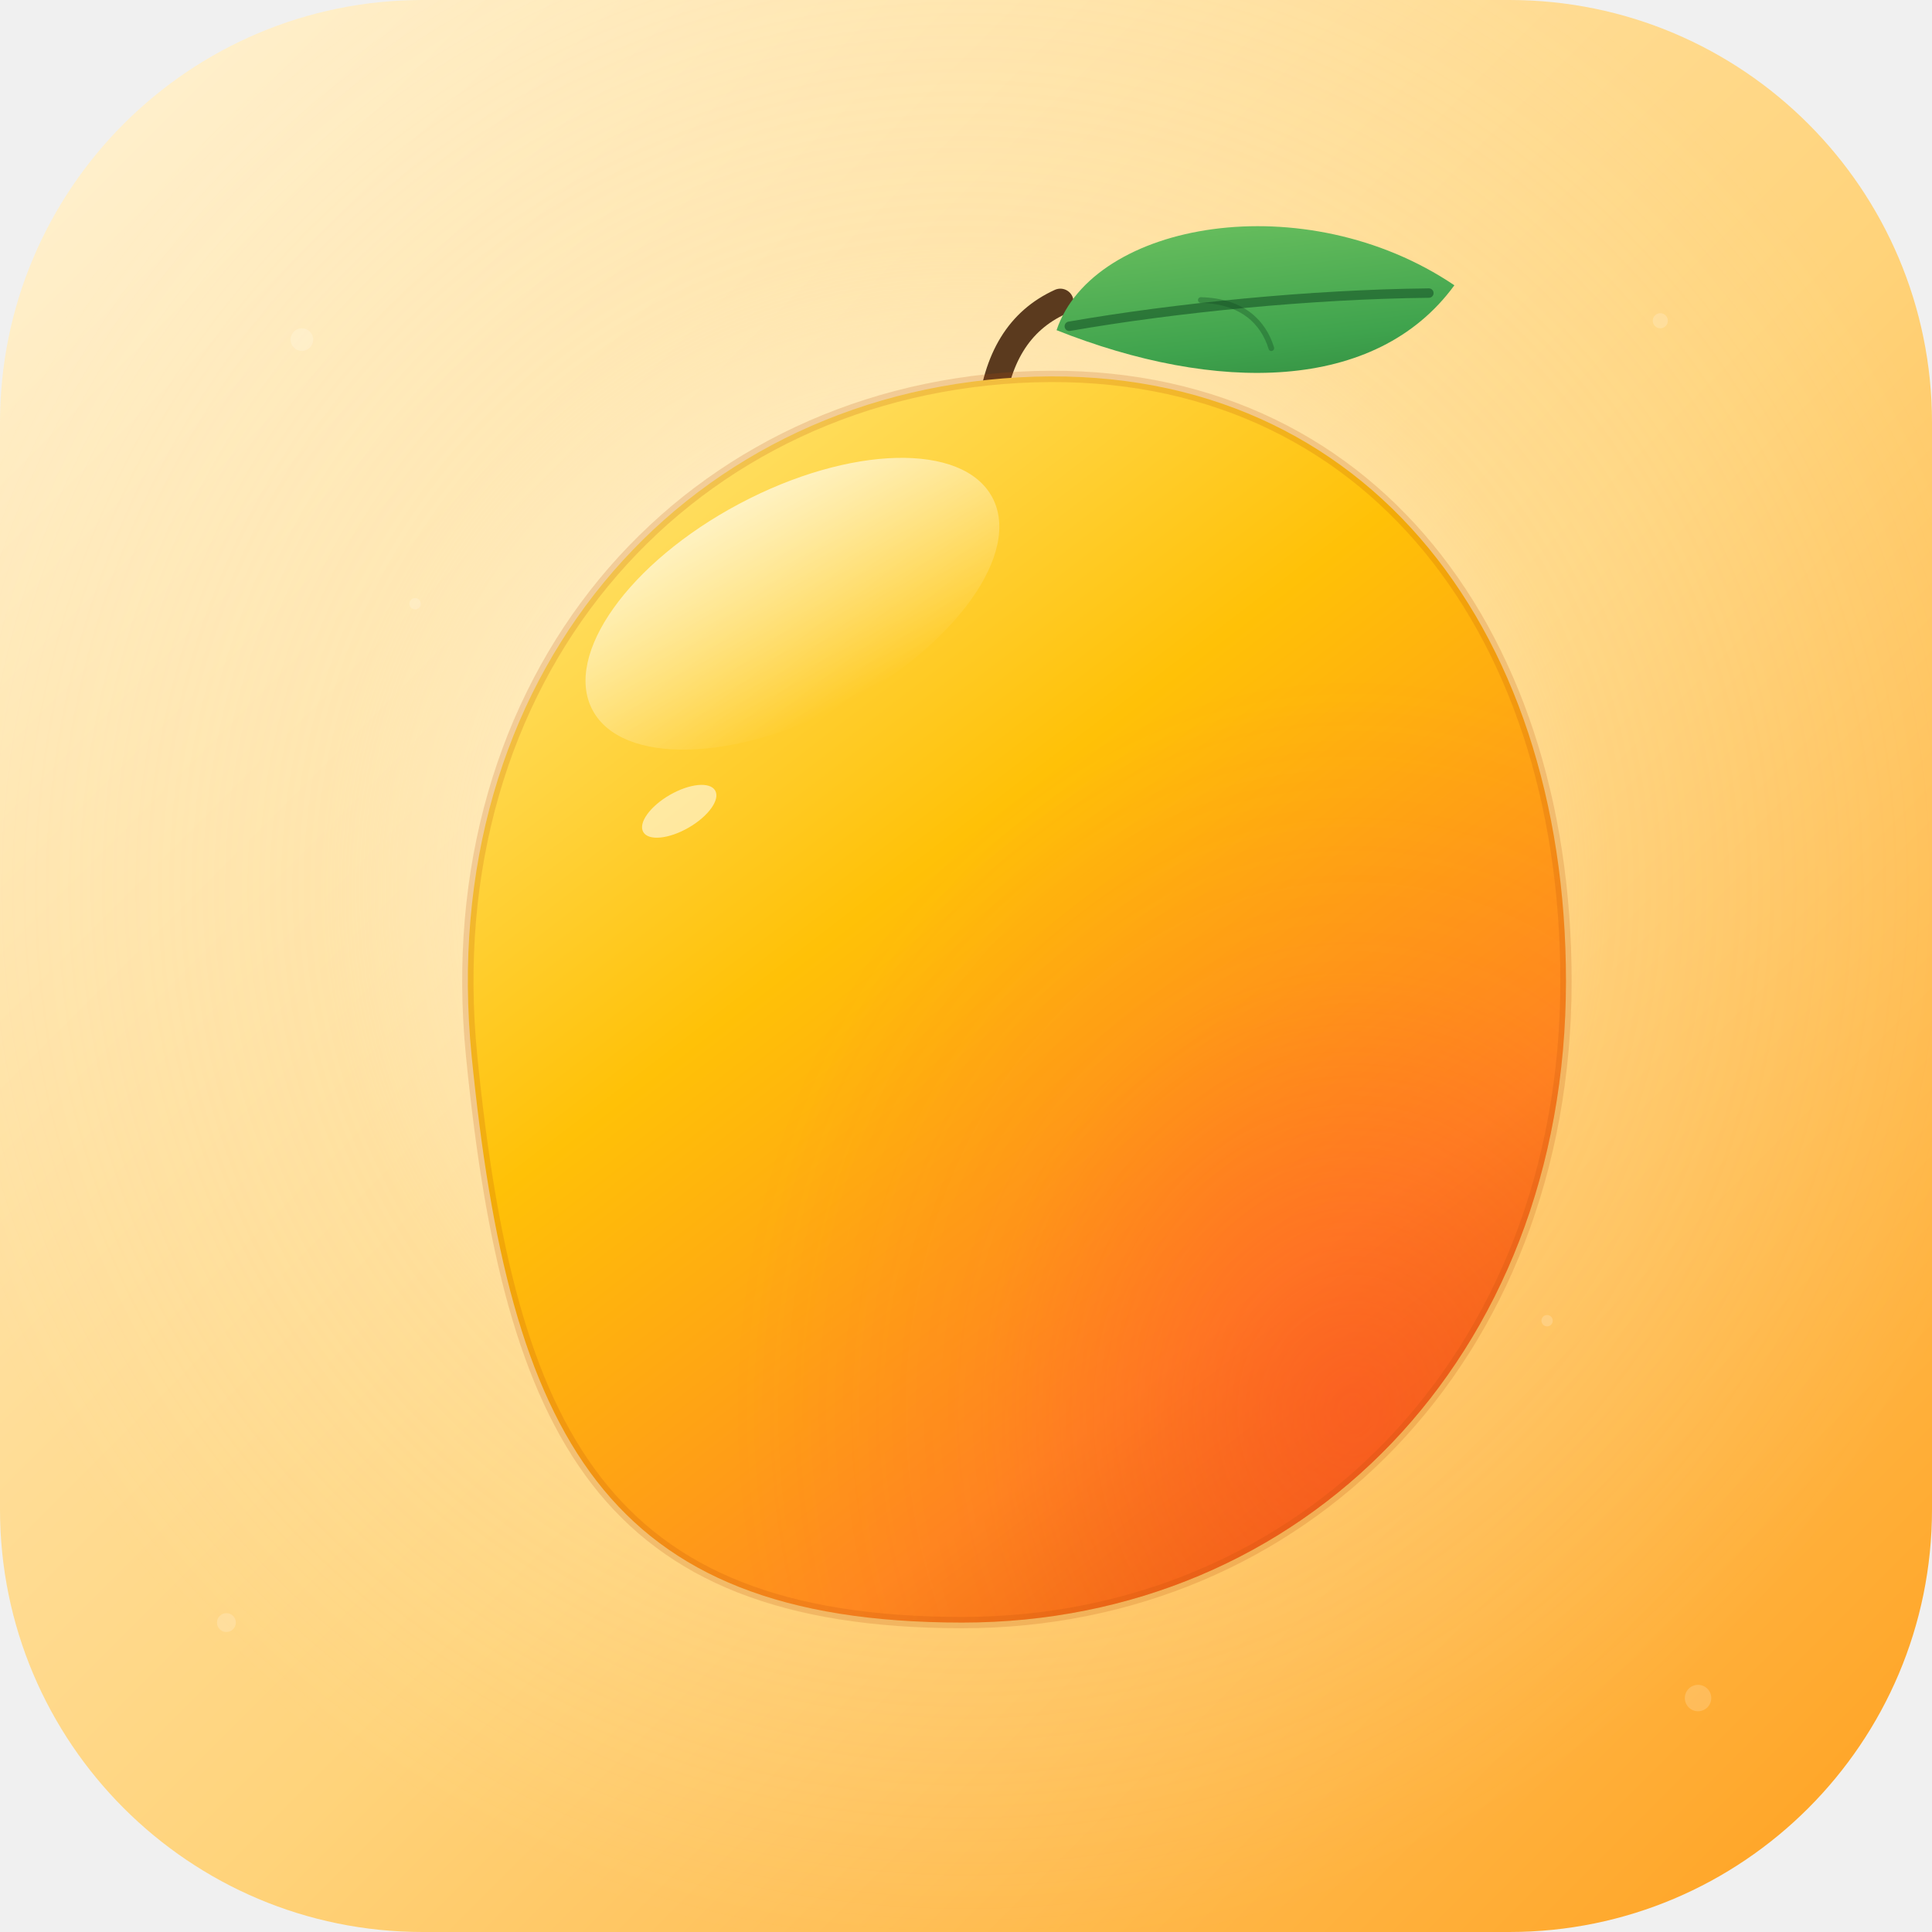
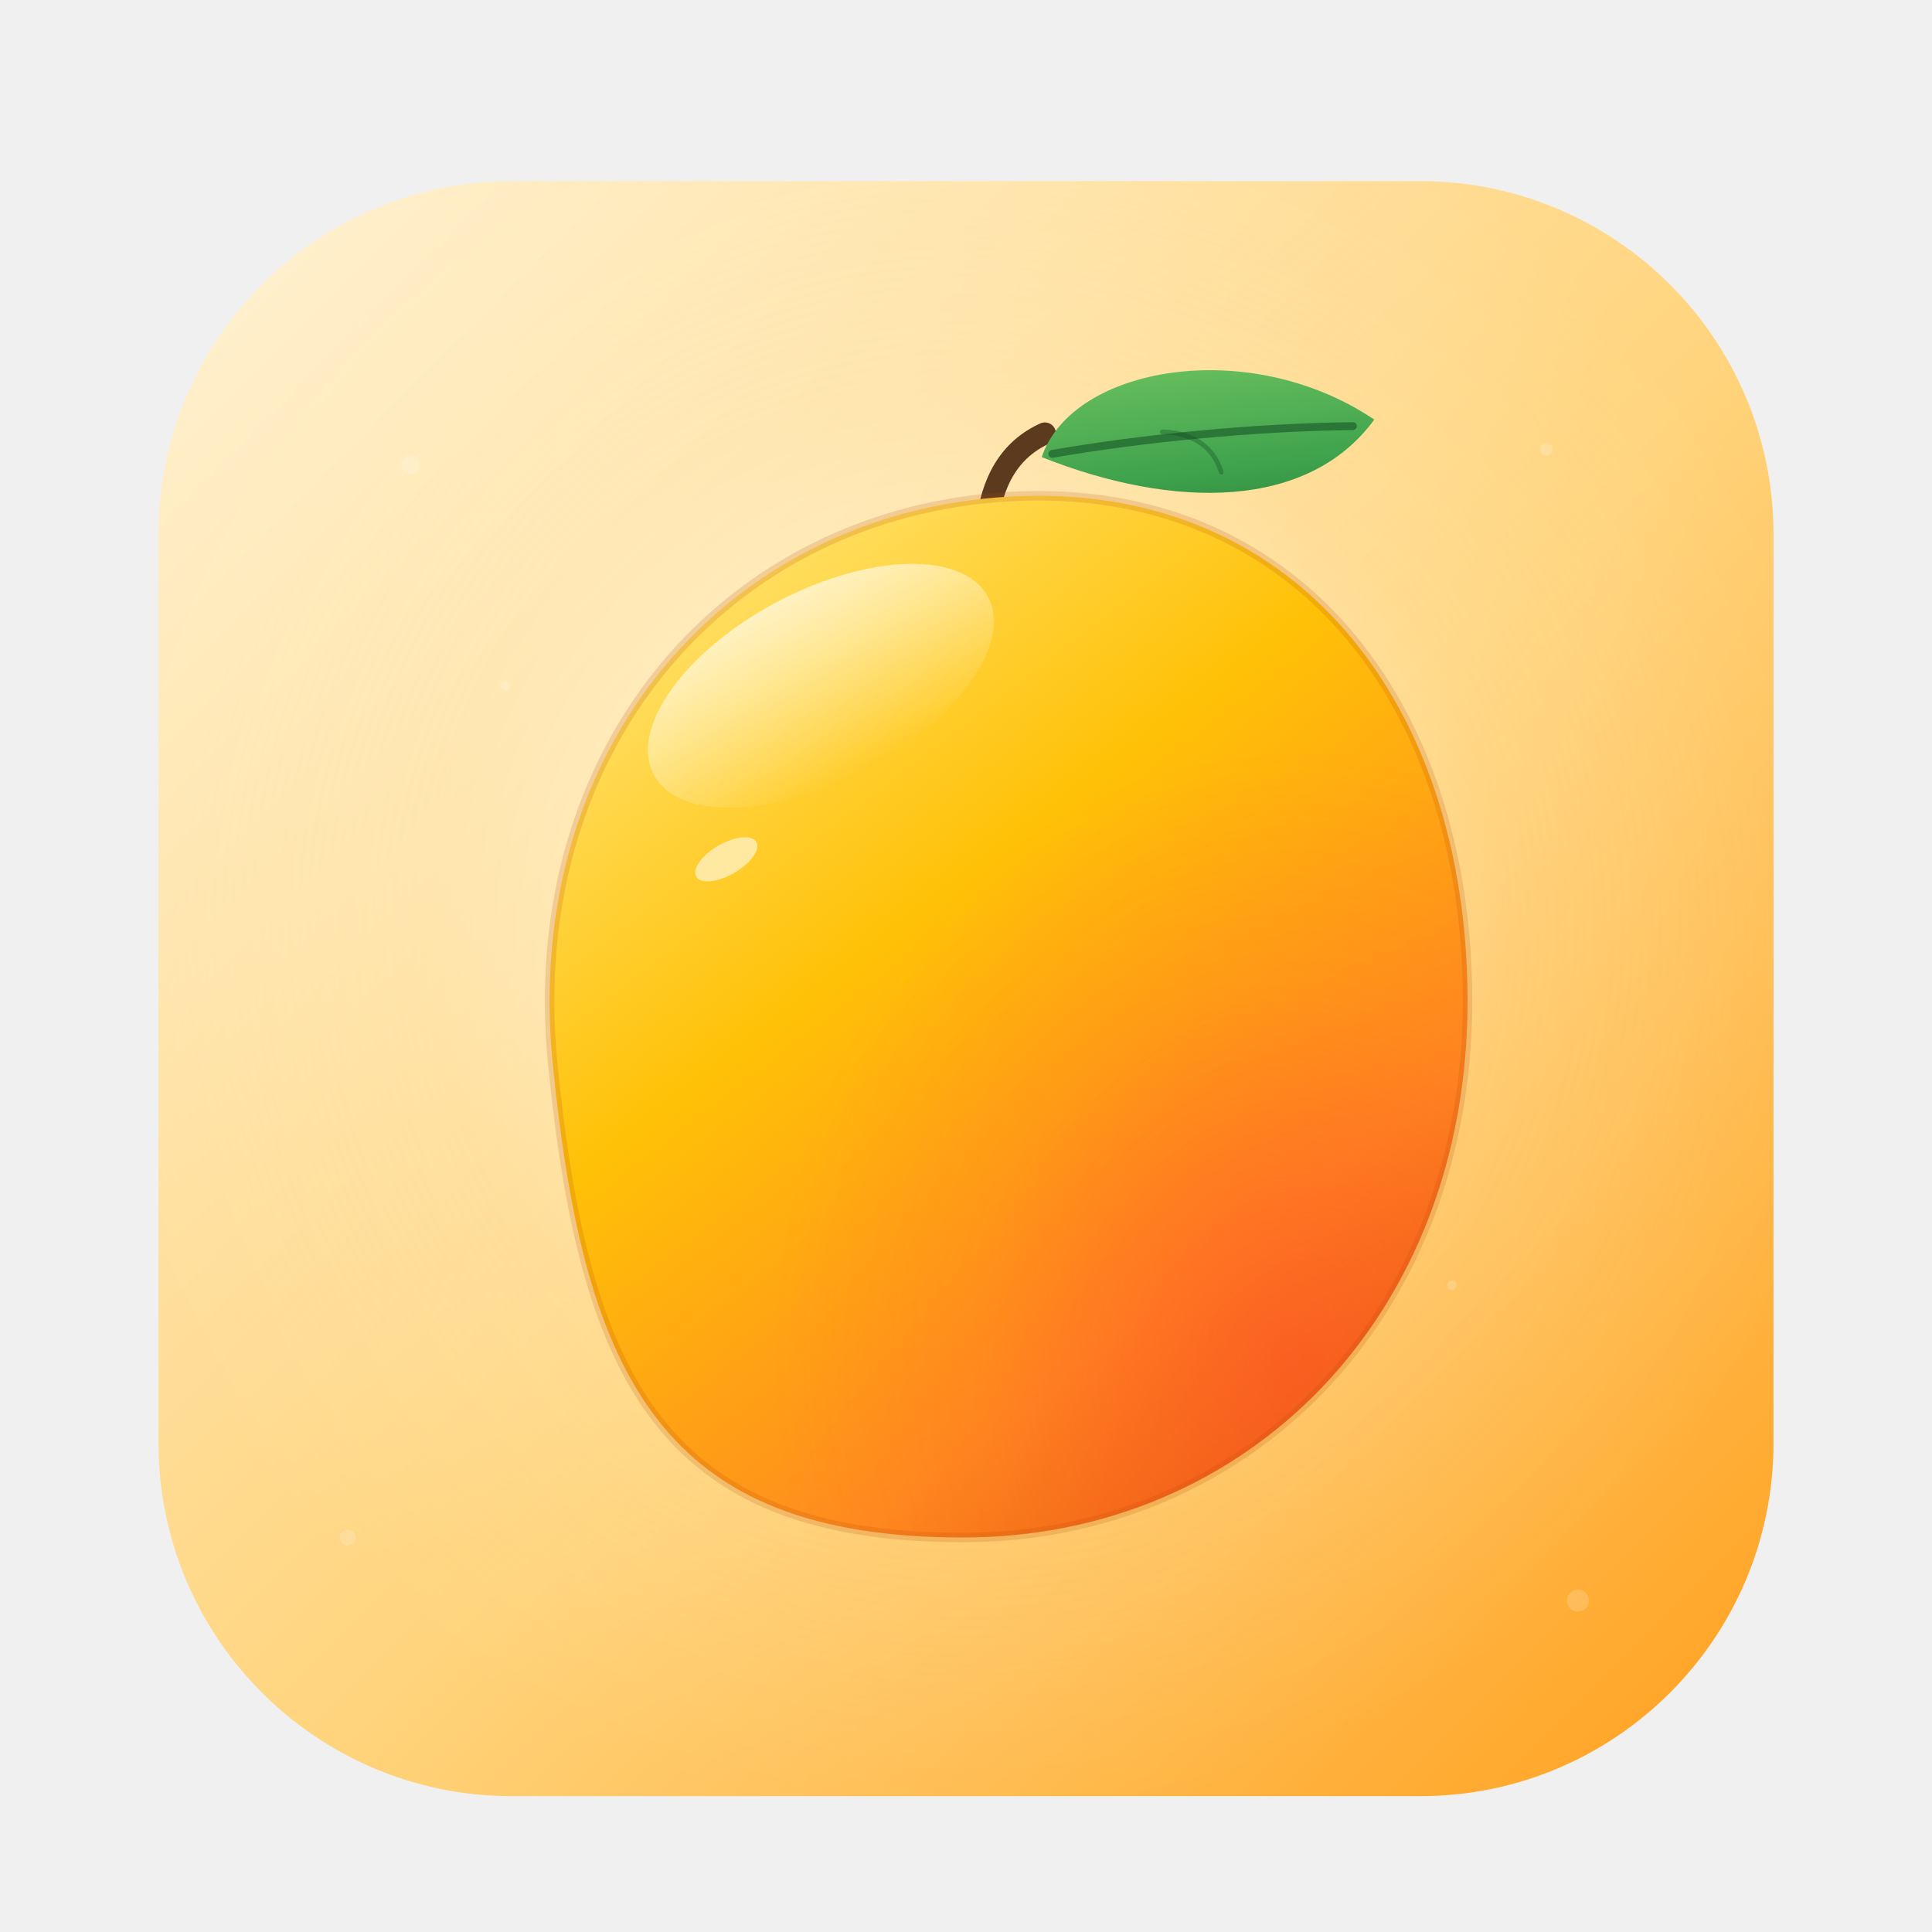
<svg xmlns="http://www.w3.org/2000/svg" viewBox="0 0 1024 1024" width="1024" height="1024">
  <defs>
    <linearGradient id="bgGrad" x1="0%" y1="0%" x2="100%" y2="100%">
      <stop offset="0%" stop-color="#FFF3D6" />
      <stop offset="55%" stop-color="#FFD37A" />
      <stop offset="100%" stop-color="#FF9F1C" />
    </linearGradient>
    <radialGradient id="bgGlow" cx="50%" cy="46%" r="55%">
      <stop offset="0%" stop-color="#FFFBE6" stop-opacity="0.85" />
      <stop offset="60%" stop-color="#FFFBE6" stop-opacity="0.15" />
      <stop offset="100%" stop-color="#FFFBE6" stop-opacity="0" />
    </radialGradient>
    <linearGradient id="mangoGrad" x1="20%" y1="5%" x2="85%" y2="100%">
      <stop offset="0%" stop-color="#FFE066" />
      <stop offset="35%" stop-color="#FFC107" />
      <stop offset="75%" stop-color="#FF8A1F" />
      <stop offset="100%" stop-color="#E55B0A" />
    </linearGradient>
    <radialGradient id="blush" cx="78%" cy="78%" r="55%">
      <stop offset="0%" stop-color="#FF4E2A" stop-opacity="0.55" />
      <stop offset="60%" stop-color="#FF4E2A" stop-opacity="0.12" />
      <stop offset="100%" stop-color="#FF4E2A" stop-opacity="0" />
    </radialGradient>
    <linearGradient id="leafGrad" x1="0%" y1="0%" x2="100%" y2="100%">
      <stop offset="0%" stop-color="#86D26A" />
      <stop offset="60%" stop-color="#3FA34D" />
      <stop offset="100%" stop-color="#1F6B2E" />
    </linearGradient>
    <linearGradient id="gloss" x1="0%" y1="0%" x2="0%" y2="100%">
      <stop offset="0%" stop-color="#FFFFFF" stop-opacity="0.85" />
      <stop offset="100%" stop-color="#FFFFFF" stop-opacity="0" />
    </linearGradient>
    <clipPath id="mangoClip">
      <path d="M 250,560 C 230,360, 360,210, 540,200 C 720,190, 830,330, 830,520 C 830,720, 690,860, 510,860 C 320,860, 270,760, 250,560 Z" />
    </clipPath>
  </defs>
-   <rect width="1024" height="1024" rx="224" ry="224" fill="url(#bgGrad)" />
-   <rect width="1024" height="1024" rx="224" ry="224" fill="url(#bgGlow)" />
-   <g opacity="0.18" fill="#FFFFFF">
-     <circle cx="160" cy="180" r="6" />
-     <circle cx="880" cy="170" r="4" />
-     <circle cx="120" cy="860" r="5" />
-     <circle cx="900" cy="900" r="7" />
-     <circle cx="220" cy="320" r="3" />
-     <circle cx="820" cy="700" r="3" />
-   </g>
-   <path d="M 525,220 C 528,190 540,170 562,160" stroke="#5B3A1E" stroke-width="14" stroke-linecap="round" fill="none" />
-   <g transform="translate(560 175) rotate(28)">
-     <path d="M 0,0 C -10,-60, 80,-130, 175,-120 C 165,-50, 90,-10, 0,0 Z" fill="url(#leafGrad)" />
-     <path d="M 5,-5 C 50,-40, 110,-80, 165,-110" stroke="#114B22" stroke-width="5" stroke-linecap="round" fill="none" opacity="0.55" />
-     <path d="M 60,-50 C 80,-60, 95,-55, 105,-45" stroke="#114B22" stroke-width="3" stroke-linecap="round" fill="none" opacity="0.35" />
-   </g>
-   <g>
-     <path d="M 250,560 C 230,360, 360,210, 540,200 C 720,190, 830,330, 830,520 C 830,720, 690,860, 510,860 C 320,860, 270,760, 250,560 Z" fill="url(#mangoGrad)" />
-     <g clip-path="url(#mangoClip)">
-       <rect x="250" y="200" width="600" height="700" fill="url(#blush)" />
-       <ellipse cx="420" cy="320" rx="120" ry="60" fill="url(#gloss)" opacity="0.75" transform="rotate(-28 420 320)" />
-       <ellipse cx="360" cy="430" rx="22" ry="10" fill="#FFFFFF" opacity="0.55" transform="rotate(-30 360 430)" />
+   <g transform="translate(84 96) scale(0.8359375)">
+     <rect width="1024" height="1024" rx="224" ry="224" fill="url(#bgGrad)" />
+     <rect width="1024" height="1024" rx="224" ry="224" fill="url(#bgGlow)" />
+     <g opacity="0.18" fill="#FFFFFF">
+       <circle cx="160" cy="180" r="6" />
+       <circle cx="880" cy="170" r="4" />
+       <circle cx="120" cy="860" r="5" />
+       <circle cx="900" cy="900" r="7" />
+       <circle cx="220" cy="320" r="3" />
+       <circle cx="820" cy="700" r="3" />
    </g>
-     <path d="M 250,560 C 230,360, 360,210, 540,200 C 720,190, 830,330, 830,520 C 830,720, 690,860, 510,860 C 320,860, 270,760, 250,560 Z" fill="none" stroke="#B84A05" stroke-width="6" opacity="0.18" />
+     <path d="M 525,220 C 528,190 540,170 562,160" stroke="#5B3A1E" stroke-width="14" stroke-linecap="round" fill="none" />
+     <g transform="translate(560 175) rotate(28)">
+       <path d="M 0,0 C -10,-60, 80,-130, 175,-120 C 165,-50, 90,-10, 0,0 Z" fill="url(#leafGrad)" />
+       <path d="M 5,-5 C 50,-40, 110,-80, 165,-110" stroke="#114B22" stroke-width="5" stroke-linecap="round" fill="none" opacity="0.55" />
+       <path d="M 60,-50 C 80,-60, 95,-55, 105,-45" stroke="#114B22" stroke-width="3" stroke-linecap="round" fill="none" opacity="0.35" />
+     </g>
+     <g>
+       <path d="M 250,560 C 230,360, 360,210, 540,200 C 720,190, 830,330, 830,520 C 830,720, 690,860, 510,860 C 320,860, 270,760, 250,560 Z" fill="url(#mangoGrad)" />
+       <g clip-path="url(#mangoClip)">
+         <rect x="250" y="200" width="600" height="700" fill="url(#blush)" />
+         <ellipse cx="420" cy="320" rx="120" ry="60" fill="url(#gloss)" opacity="0.75" transform="rotate(-28 420 320)" />
+         <ellipse cx="360" cy="430" rx="22" ry="10" fill="#FFFFFF" opacity="0.55" transform="rotate(-30 360 430)" />
+       </g>
+       <path d="M 250,560 C 230,360, 360,210, 540,200 C 720,190, 830,330, 830,520 C 830,720, 690,860, 510,860 C 320,860, 270,760, 250,560 Z" fill="none" stroke="#B84A05" stroke-width="6" opacity="0.18" />
+     </g>
  </g>
</svg>
